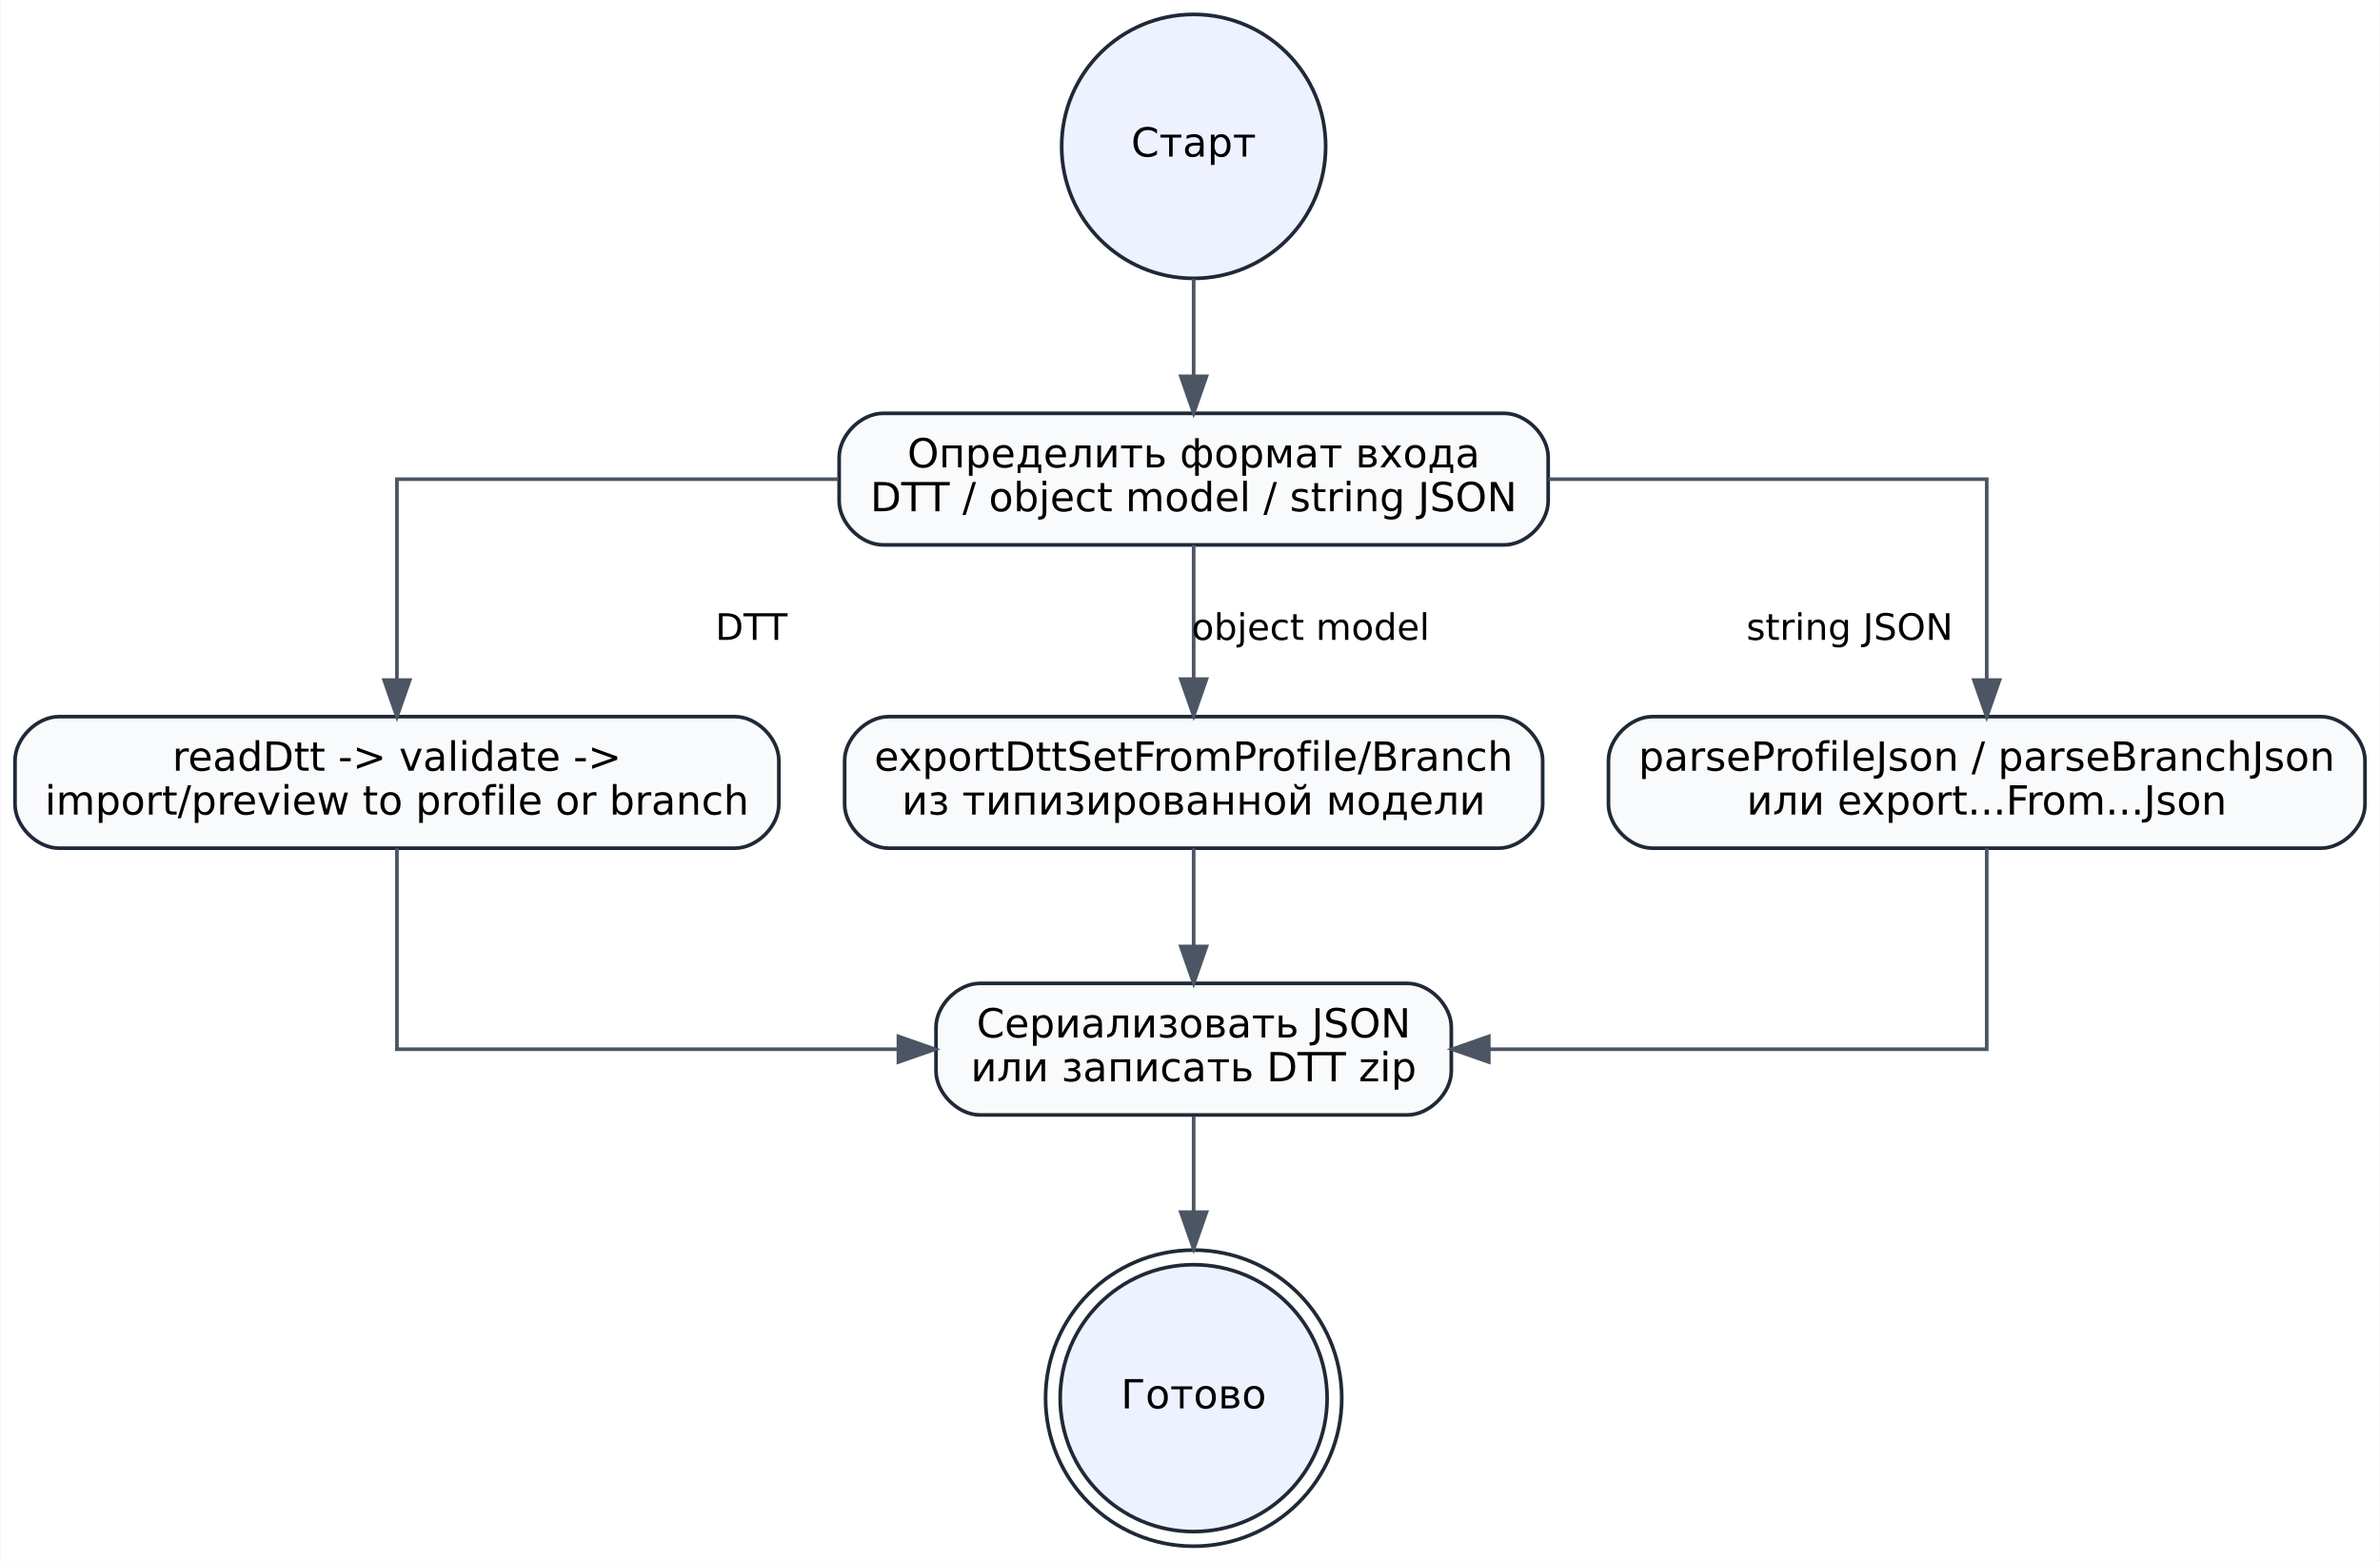
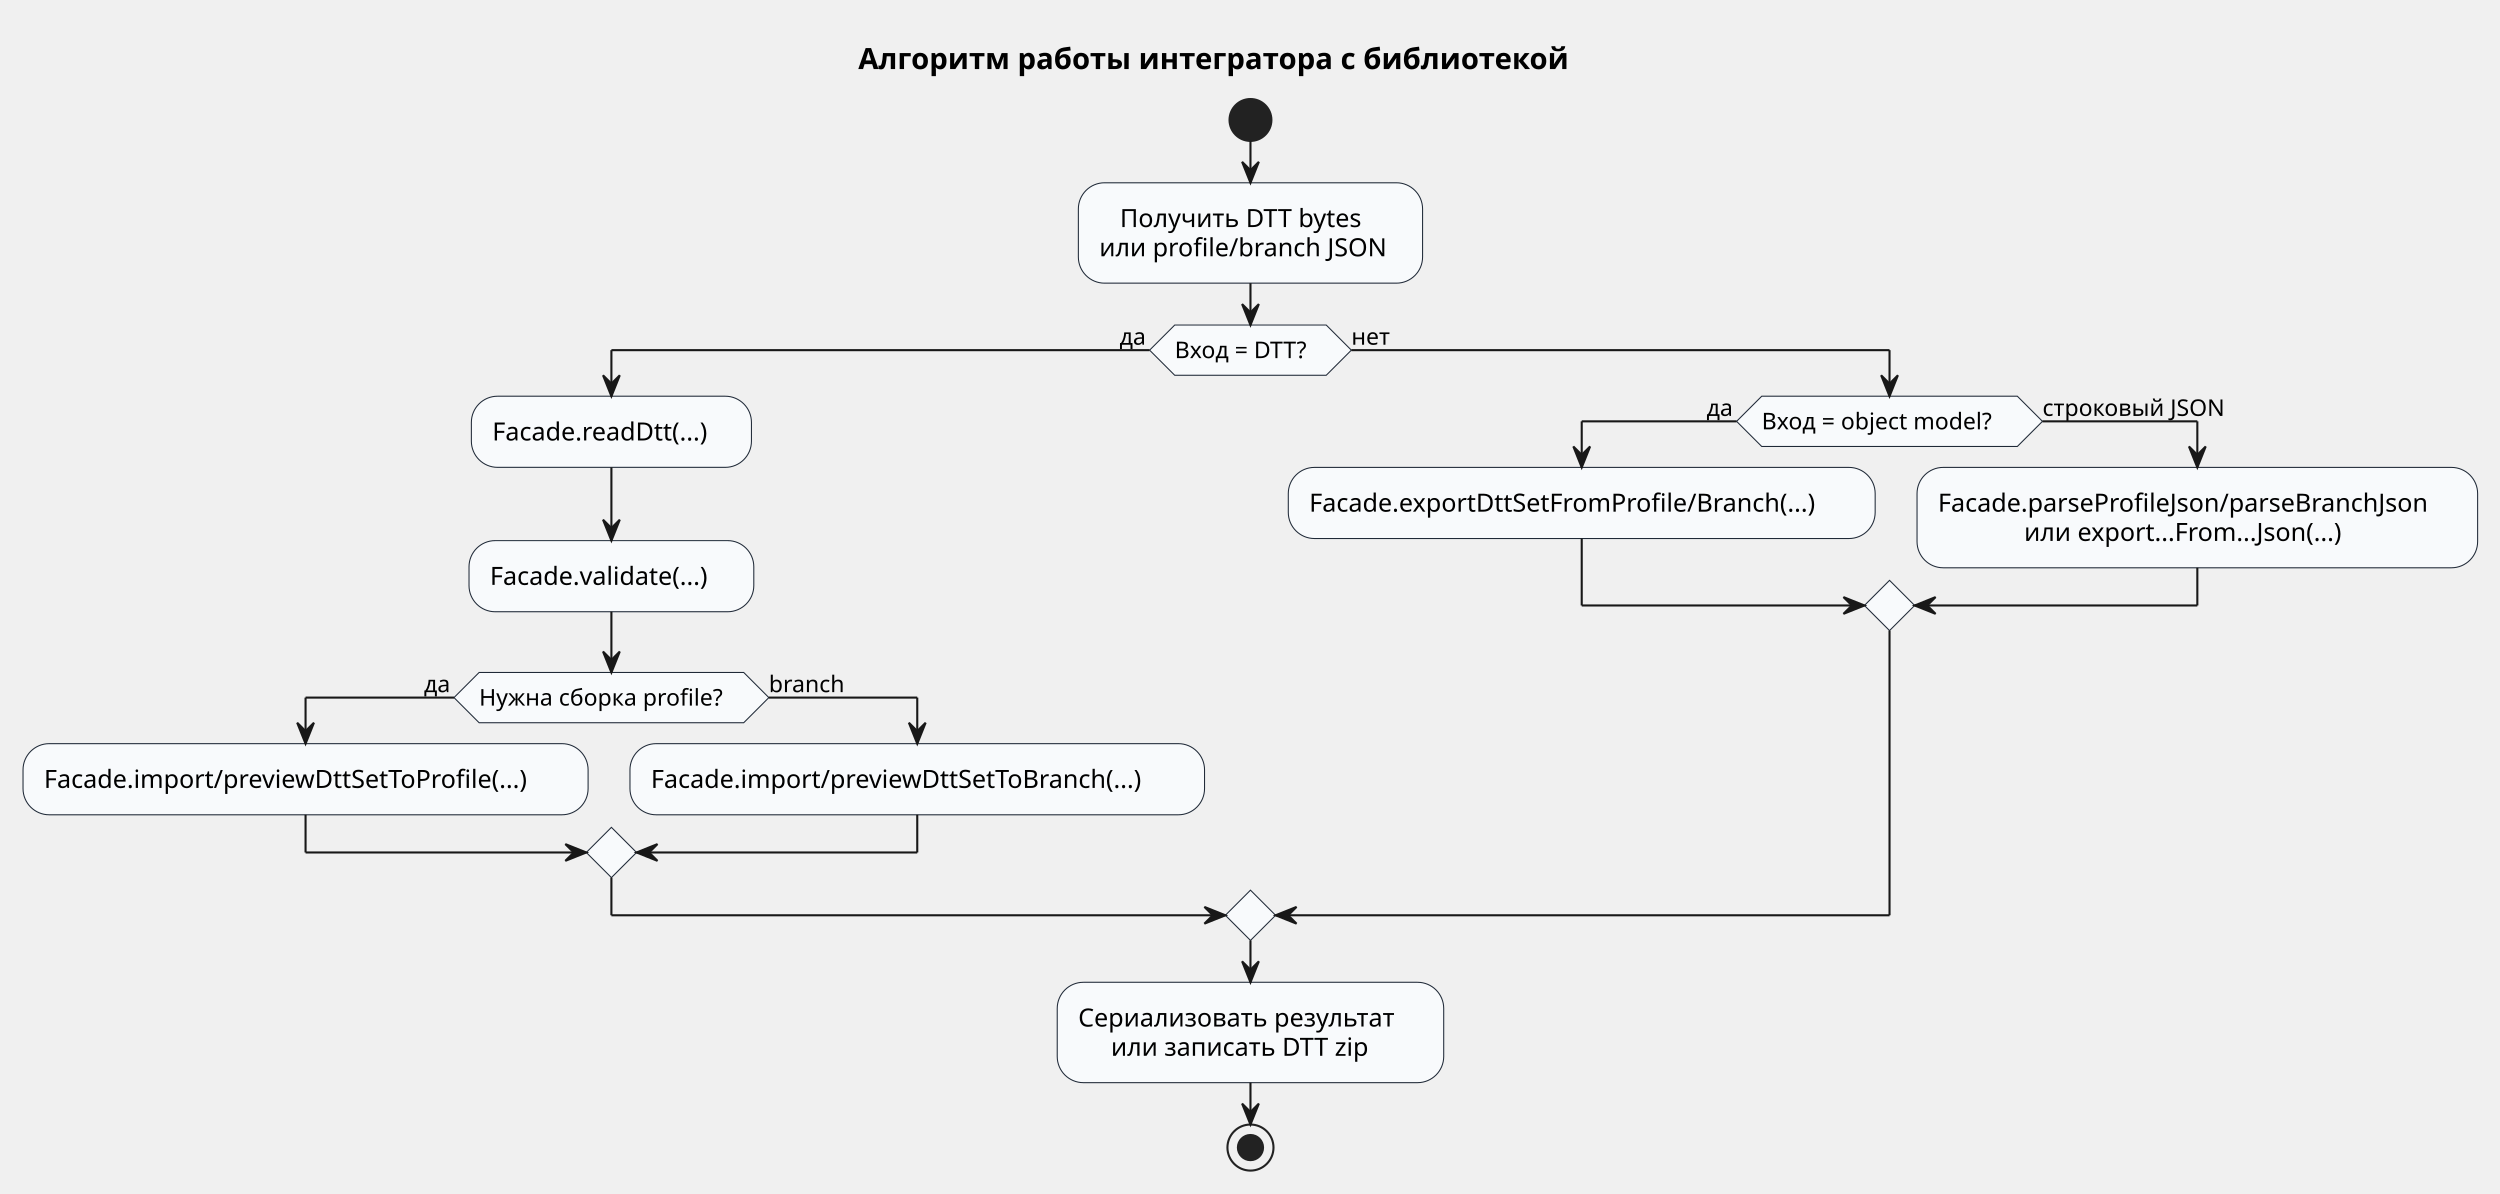
- <svg xmlns="http://www.w3.org/2000/svg" width="651pt" height="427pt" viewBox="0.00 0.00 651.00 427.14">
-   <g id="graph0" class="graph" transform="scale(1 1) rotate(0) translate(4 423.14)">
-     <polygon fill="white" stroke="transparent" points="-4,4 -4,-423.14 647,-423.14 647,4 -4,4" />
-     <g id="node1" class="node">
-       <ellipse fill="#eef2ff" stroke="#1f2937" cx="322.5" cy="-383.08" rx="36.12" ry="36.12" />
-       <text text-anchor="middle" x="322.5" y="-380.28" font-family="DejaVu Sans" font-size="11.00">Старт</text>
+ <svg xmlns="http://www.w3.org/2000/svg" contentStyleType="text/css" data-diagram-type="ACTIVITY" height="570px" preserveAspectRatio="none" style="width:1194px;height:570px;background:#FFFFFF;" version="1.1" viewBox="0 0 1194 570" width="1194px" zoomAndPan="magnify">
+   <defs />
+   <g>
+     <g class="title" data-source-line="9">
+       <text fill="#000000" font-family="sans-serif" font-size="14" font-weight="bold" lengthAdjust="spacing" textLength="371.499" x="409.907" y="32.995">Алгоритм работы интегратора с библиотекой</text>
    </g>
-     <g id="node2" class="node">
-       <path fill="#f8fafc" stroke="#1f2937" d="M407.5,-310.02C407.5,-310.02 237.5,-310.02 237.5,-310.02 231.5,-310.02 225.5,-304.02 225.5,-298.02 225.5,-298.02 225.5,-286.02 225.5,-286.02 225.5,-280.02 231.5,-274.02 237.5,-274.02 237.5,-274.02 407.5,-274.02 407.5,-274.02 413.5,-274.02 419.5,-280.02 419.5,-286.02 419.5,-286.02 419.5,-298.02 419.5,-298.02 419.5,-304.02 413.5,-310.02 407.5,-310.02" />
-       <text text-anchor="middle" x="322.5" y="-295.22" font-family="DejaVu Sans" font-size="11.00">Определить формат входа</text>
-       <text text-anchor="middle" x="322.5" y="-283.22" font-family="DejaVu Sans" font-size="11.00">DTT / object model / string JSON</text>
-     </g>
-     <g id="edge1" class="edge">
-       <path fill="none" stroke="#4b5563" d="M322.5,-346.83C322.5,-346.83 322.5,-320.15 322.5,-320.15" />
-       <polygon fill="#4b5563" stroke="#4b5563" points="326,-320.15 322.5,-310.15 319,-320.15 326,-320.15" />
-     </g>
-     <g id="node3" class="node">
-       <path fill="#f8fafc" stroke="#1f2937" d="M197,-227.02C197,-227.02 12,-227.02 12,-227.02 6,-227.02 0,-221.02 0,-215.02 0,-215.02 0,-203.02 0,-203.02 0,-197.02 6,-191.02 12,-191.02 12,-191.02 197,-191.02 197,-191.02 203,-191.02 209,-197.02 209,-203.02 209,-203.02 209,-215.02 209,-215.02 209,-221.02 203,-227.02 197,-227.02" />
-       <text text-anchor="middle" x="104.5" y="-212.22" font-family="DejaVu Sans" font-size="11.00">readDtt -&gt; validate -&gt;</text>
-       <text text-anchor="middle" x="104.5" y="-200.22" font-family="DejaVu Sans" font-size="11.00">import/preview to profile or branch</text>
-     </g>
-     <g id="edge2" class="edge">
-       <path fill="none" stroke="#4b5563" d="M225.29,-292C167.16,-292 104.5,-292 104.5,-292 104.5,-292 104.5,-237.02 104.5,-237.02" />
-       <polygon fill="#4b5563" stroke="#4b5563" points="108,-237.02 104.5,-227.02 101,-237.02 108,-237.02" />
-       <text text-anchor="middle" x="201.5" y="-248.02" font-family="DejaVu Sans" font-size="10.00">DTT</text>
-     </g>
-     <g id="node4" class="node">
-       <path fill="#f8fafc" stroke="#1f2937" d="M406,-227.02C406,-227.02 239,-227.02 239,-227.02 233,-227.02 227,-221.02 227,-215.02 227,-215.02 227,-203.02 227,-203.02 227,-197.02 233,-191.02 239,-191.02 239,-191.02 406,-191.02 406,-191.02 412,-191.02 418,-197.02 418,-203.02 418,-203.02 418,-215.02 418,-215.02 418,-221.02 412,-227.02 406,-227.02" />
-       <text text-anchor="middle" x="322.5" y="-212.22" font-family="DejaVu Sans" font-size="11.00">exportDttSetFromProfile/Branch</text>
-       <text text-anchor="middle" x="322.5" y="-200.22" font-family="DejaVu Sans" font-size="11.00">из типизированной модели</text>
-     </g>
-     <g id="edge3" class="edge">
-       <path fill="none" stroke="#4b5563" d="M322.5,-274.01C322.5,-274.01 322.5,-237.28 322.5,-237.28" />
-       <polygon fill="#4b5563" stroke="#4b5563" points="326,-237.28 322.5,-227.28 319,-237.28 326,-237.28" />
-       <text text-anchor="middle" x="354.5" y="-248.02" font-family="DejaVu Sans" font-size="10.00">object model</text>
-     </g>
-     <g id="node5" class="node">
-       <path fill="#f8fafc" stroke="#1f2937" d="M631,-227.02C631,-227.02 448,-227.02 448,-227.02 442,-227.02 436,-221.02 436,-215.02 436,-215.02 436,-203.02 436,-203.02 436,-197.02 442,-191.02 448,-191.02 448,-191.02 631,-191.02 631,-191.02 637,-191.02 643,-197.02 643,-203.02 643,-203.02 643,-215.02 643,-215.02 643,-221.02 637,-227.02 631,-227.02" />
-       <text text-anchor="middle" x="539.5" y="-212.22" font-family="DejaVu Sans" font-size="11.00">parseProfileJson / parseBranchJson</text>
-       <text text-anchor="middle" x="539.5" y="-200.22" font-family="DejaVu Sans" font-size="11.00">или export...From...Json</text>
-     </g>
-     <g id="edge4" class="edge">
-       <path fill="none" stroke="#4b5563" d="M419.58,-292C477.35,-292 539.5,-292 539.5,-292 539.5,-292 539.5,-237.02 539.5,-237.02" />
-       <polygon fill="#4b5563" stroke="#4b5563" points="543,-237.02 539.5,-227.02 536,-237.02 543,-237.02" />
-       <text text-anchor="middle" x="502" y="-248.02" font-family="DejaVu Sans" font-size="10.00">string JSON</text>
-     </g>
-     <g id="node6" class="node">
-       <path fill="#f8fafc" stroke="#1f2937" d="M381,-154.02C381,-154.02 264,-154.02 264,-154.02 258,-154.02 252,-148.02 252,-142.02 252,-142.02 252,-130.02 252,-130.02 252,-124.02 258,-118.02 264,-118.02 264,-118.02 381,-118.02 381,-118.02 387,-118.02 393,-124.02 393,-130.02 393,-130.02 393,-142.02 393,-142.02 393,-148.02 387,-154.02 381,-154.02" />
-       <text text-anchor="middle" x="322.5" y="-139.22" font-family="DejaVu Sans" font-size="11.00">Сериализовать JSON</text>
-       <text text-anchor="middle" x="322.5" y="-127.22" font-family="DejaVu Sans" font-size="11.00">или записать DTT zip</text>
-     </g>
-     <g id="edge5" class="edge">
-       <path fill="none" stroke="#4b5563" d="M104.5,-190.97C104.5,-169.35 104.5,-136 104.5,-136 104.5,-136 241.72,-136 241.72,-136" />
-       <polygon fill="#4b5563" stroke="#4b5563" points="241.72,-139.5 251.72,-136 241.72,-132.5 241.72,-139.5" />
-     </g>
-     <g id="edge6" class="edge">
-       <path fill="none" stroke="#4b5563" d="M322.5,-190.97C322.5,-190.97 322.5,-164.11 322.5,-164.11" />
-       <polygon fill="#4b5563" stroke="#4b5563" points="326,-164.11 322.5,-154.11 319,-164.11 326,-164.11" />
-     </g>
-     <g id="edge7" class="edge">
-       <path fill="none" stroke="#4b5563" d="M539.5,-190.97C539.5,-169.35 539.5,-136 539.5,-136 539.5,-136 403.25,-136 403.25,-136" />
-       <polygon fill="#4b5563" stroke="#4b5563" points="403.25,-132.5 393.25,-136 403.25,-139.5 403.25,-132.5" />
-     </g>
-     <g id="node7" class="node">
-       <ellipse fill="#eef2ff" stroke="#1f2937" cx="322.5" cy="-40.51" rx="36.52" ry="36.52" />
-       <ellipse fill="none" stroke="#1f2937" cx="322.5" cy="-40.51" rx="40.52" ry="40.52" />
-       <text text-anchor="middle" x="322.5" y="-37.71" font-family="DejaVu Sans" font-size="11.00">Готово</text>
-     </g>
-     <g id="edge8" class="edge">
-       <path fill="none" stroke="#4b5563" d="M322.5,-117.6C322.5,-117.6 322.5,-91.41 322.5,-91.41" />
-       <polygon fill="#4b5563" stroke="#4b5563" points="326,-91.41 322.5,-81.41 319,-91.41 326,-91.41" />
-     </g>
+     <ellipse cx="597.224" cy="57.297" fill="#222222" rx="10" ry="10" style="stroke:#222222;stroke-width:1;" />
+     <rect fill="#F8FAFC" height="47.938" rx="12.5" ry="12.5" style="stroke:#1F2937;stroke-width:0.5;" width="164.398" x="515.024" y="87.297" />
+     <text fill="#000000" font-family="sans-serif" font-size="12" lengthAdjust="spacing" textLength="124.676" x="534.886" y="108.436">Получить DTT bytes</text>
+     <text fill="#000000" font-family="sans-serif" font-size="12" lengthAdjust="spacing" textLength="144.398" x="525.024" y="122.404">или profile/branch JSON</text>
+     <polygon fill="#F8FAFC" points="561.049,155.234,633.398,155.234,645.398,167.234,633.398,179.234,561.049,179.234,549.049,167.234,561.049,155.234" style="stroke:#1F2937;stroke-width:0.5;" />
+     <text fill="#000000" font-family="sans-serif" font-size="11" lengthAdjust="spacing" textLength="72.349" x="561.049" y="171.042">Вход = DTT?</text>
+     <text fill="#000000" font-family="sans-serif" font-size="11" lengthAdjust="spacing" textLength="14.346" x="534.703" y="164.64">да</text>
+     <text fill="#000000" font-family="sans-serif" font-size="11" lengthAdjust="spacing" textLength="20.367" x="645.398" y="164.64">нет</text>
+     <rect fill="#F8FAFC" height="33.969" rx="12.5" ry="12.5" style="stroke:#1F2937;stroke-width:0.5;" width="133.766" x="225.125" y="189.234" />
+     <text fill="#000000" font-family="sans-serif" font-size="12" lengthAdjust="spacing" textLength="113.766" x="235.125" y="210.373">Facade.readDtt(...)</text>
+     <rect fill="#F8FAFC" height="33.969" rx="12.5" ry="12.5" style="stroke:#1F2937;stroke-width:0.5;" width="136.01" x="224.003" y="258.203" />
+     <text fill="#000000" font-family="sans-serif" font-size="12" lengthAdjust="spacing" textLength="116.01" x="234.003" y="279.342">Facade.validate(...)</text>
+     <polygon fill="#F8FAFC" points="228.823,321.172,355.194,321.172,367.194,333.172,355.194,345.172,228.823,345.172,216.823,333.172,228.823,321.172" style="stroke:#1F2937;stroke-width:0.5;" />
+     <text fill="#000000" font-family="sans-serif" font-size="11" lengthAdjust="spacing" textLength="126.371" x="228.823" y="336.98">Нужна сборка profile?</text>
+     <text fill="#000000" font-family="sans-serif" font-size="11" lengthAdjust="spacing" textLength="14.346" x="202.477" y="330.578">да</text>
+     <text fill="#000000" font-family="sans-serif" font-size="11" lengthAdjust="spacing" textLength="38.237" x="367.194" y="330.578">branch</text>
+     <rect fill="#F8FAFC" height="33.969" rx="12.5" ry="12.5" style="stroke:#1F2937;stroke-width:0.5;" width="269.873" x="11" y="355.172" />
+     <text fill="#000000" font-family="sans-serif" font-size="12" lengthAdjust="spacing" textLength="249.873" x="21" y="376.31">Facade.import/previewDttSetToProfile(...)</text>
+     <rect fill="#F8FAFC" height="33.969" rx="12.5" ry="12.5" style="stroke:#1F2937;stroke-width:0.5;" width="274.414" x="300.873" y="355.172" />
+     <text fill="#000000" font-family="sans-serif" font-size="12" lengthAdjust="spacing" textLength="254.414" x="310.873" y="376.31">Facade.import/previewDttSetToBranch(...)</text>
+     <polygon fill="#F8FAFC" points="292.008,395.141,304.008,407.141,292.008,419.141,280.008,407.141,292.008,395.141" style="stroke:#1F2937;stroke-width:0.5;" />
+     <polygon fill="#F8FAFC" points="841.396,189.234,963.481,189.234,975.481,201.234,963.481,213.234,841.396,213.234,829.396,201.234,841.396,189.234" style="stroke:#1F2937;stroke-width:0.5;" />
+     <text fill="#000000" font-family="sans-serif" font-size="11" lengthAdjust="spacing" textLength="122.085" x="841.396" y="205.042">Вход = object model?</text>
+     <text fill="#000000" font-family="sans-serif" font-size="11" lengthAdjust="spacing" textLength="14.346" x="815.05" y="198.64">да</text>
+     <text fill="#000000" font-family="sans-serif" font-size="11" lengthAdjust="spacing" textLength="92.469" x="975.481" y="198.64">строковый JSON</text>
+     <rect fill="#F8FAFC" height="33.969" rx="12.5" ry="12.5" style="stroke:#1F2937;stroke-width:0.5;" width="280.291" x="615.287" y="223.234" />
+     <text fill="#000000" font-family="sans-serif" font-size="12" lengthAdjust="spacing" textLength="260.291" x="625.287" y="244.373">Facade.exportDttSetFromProfile/Branch(...)</text>
+     <rect fill="#F8FAFC" height="47.938" rx="12.5" ry="12.5" style="stroke:#1F2937;stroke-width:0.5;" width="267.734" x="915.578" y="223.234" />
+     <text fill="#000000" font-family="sans-serif" font-size="12" lengthAdjust="spacing" textLength="247.734" x="925.578" y="244.373">Facade.parseProfileJson/parseBranchJson</text>
+     <text fill="#000000" font-family="sans-serif" font-size="12" lengthAdjust="spacing" textLength="165.463" x="966.714" y="258.342">или export...From...Json(...)</text>
+     <polygon fill="#F8FAFC" points="902.439,277.172,914.439,289.172,902.439,301.172,890.439,289.172,902.439,277.172" style="stroke:#1F2937;stroke-width:0.5;" />
+     <polygon fill="#F8FAFC" points="597.224,425.141,609.224,437.141,597.224,449.141,585.224,437.141,597.224,425.141" style="stroke:#1F2937;stroke-width:0.5;" />
+     <rect fill="#F8FAFC" height="47.938" rx="12.5" ry="12.5" style="stroke:#1F2937;stroke-width:0.5;" width="184.584" x="504.932" y="469.141" />
+     <text fill="#000000" font-family="sans-serif" font-size="12" lengthAdjust="spacing" textLength="164.584" x="514.932" y="490.279">Сериализовать результат</text>
+     <text fill="#000000" font-family="sans-serif" font-size="12" lengthAdjust="spacing" textLength="133.254" x="530.597" y="504.248">или записать DTT zip</text>
+     <ellipse cx="597.224" cy="548.078" fill="none" rx="11" ry="11" style="stroke:#222222;stroke-width:1;" />
+     <ellipse cx="597.224" cy="548.078" fill="#222222" rx="6" ry="6" style="stroke:#222222;stroke-width:1;" />
+     <line style="stroke:#181818;stroke-width:1;" x1="597.224" x2="597.224" y1="67.297" y2="87.297" />
+     <polygon fill="#181818" points="593.224,77.297,597.224,87.297,601.224,77.297,597.224,81.297" style="stroke:#181818;stroke-width:1;" />
+     <line style="stroke:#181818;stroke-width:1;" x1="292.008" x2="292.008" y1="223.203" y2="258.203" />
+     <polygon fill="#181818" points="288.008,248.203,292.008,258.203,296.008,248.203,292.008,252.203" style="stroke:#181818;stroke-width:1;" />
+     <line style="stroke:#181818;stroke-width:1;" x1="216.823" x2="145.936" y1="333.172" y2="333.172" />
+     <line style="stroke:#181818;stroke-width:1;" x1="145.936" x2="145.936" y1="333.172" y2="355.172" />
+     <polygon fill="#181818" points="141.936,345.172,145.936,355.172,149.936,345.172,145.936,349.172" style="stroke:#181818;stroke-width:1;" />
+     <line style="stroke:#181818;stroke-width:1;" x1="367.194" x2="438.08" y1="333.172" y2="333.172" />
+     <line style="stroke:#181818;stroke-width:1;" x1="438.08" x2="438.08" y1="333.172" y2="355.172" />
+     <polygon fill="#181818" points="434.08,345.172,438.08,355.172,442.08,345.172,438.08,349.172" style="stroke:#181818;stroke-width:1;" />
+     <line style="stroke:#181818;stroke-width:1;" x1="145.936" x2="145.936" y1="389.141" y2="407.141" />
+     <line style="stroke:#181818;stroke-width:1;" x1="145.936" x2="280.008" y1="407.141" y2="407.141" />
+     <polygon fill="#181818" points="270.008,403.141,280.008,407.141,270.008,411.141,274.008,407.141" style="stroke:#181818;stroke-width:1;" />
+     <line style="stroke:#181818;stroke-width:1;" x1="438.08" x2="438.08" y1="389.141" y2="407.141" />
+     <line style="stroke:#181818;stroke-width:1;" x1="438.08" x2="304.008" y1="407.141" y2="407.141" />
+     <polygon fill="#181818" points="314.008,403.141,304.008,407.141,314.008,411.141,310.008,407.141" style="stroke:#181818;stroke-width:1;" />
+     <line style="stroke:#181818;stroke-width:1;" x1="292.008" x2="292.008" y1="292.172" y2="321.172" />
+     <polygon fill="#181818" points="288.008,311.172,292.008,321.172,296.008,311.172,292.008,315.172" style="stroke:#181818;stroke-width:1;" />
+     <line style="stroke:#181818;stroke-width:1;" x1="829.396" x2="755.433" y1="201.234" y2="201.234" />
+     <line style="stroke:#181818;stroke-width:1;" x1="755.433" x2="755.433" y1="201.234" y2="223.234" />
+     <polygon fill="#181818" points="751.433,213.234,755.433,223.234,759.433,213.234,755.433,217.234" style="stroke:#181818;stroke-width:1;" />
+     <line style="stroke:#181818;stroke-width:1;" x1="975.481" x2="1049.445" y1="201.234" y2="201.234" />
+     <line style="stroke:#181818;stroke-width:1;" x1="1049.445" x2="1049.445" y1="201.234" y2="223.234" />
+     <polygon fill="#181818" points="1045.445,213.234,1049.445,223.234,1053.445,213.234,1049.445,217.234" style="stroke:#181818;stroke-width:1;" />
+     <line style="stroke:#181818;stroke-width:1;" x1="755.433" x2="755.433" y1="257.203" y2="289.172" />
+     <line style="stroke:#181818;stroke-width:1;" x1="755.433" x2="890.439" y1="289.172" y2="289.172" />
+     <polygon fill="#181818" points="880.439,285.172,890.439,289.172,880.439,293.172,884.439,289.172" style="stroke:#181818;stroke-width:1;" />
+     <line style="stroke:#181818;stroke-width:1;" x1="1049.445" x2="1049.445" y1="271.172" y2="289.172" />
+     <line style="stroke:#181818;stroke-width:1;" x1="1049.445" x2="914.439" y1="289.172" y2="289.172" />
+     <polygon fill="#181818" points="924.439,285.172,914.439,289.172,924.439,293.172,920.439,289.172" style="stroke:#181818;stroke-width:1;" />
+     <line style="stroke:#181818;stroke-width:1;" x1="549.049" x2="292.008" y1="167.234" y2="167.234" />
+     <line style="stroke:#181818;stroke-width:1;" x1="292.008" x2="292.008" y1="167.234" y2="189.234" />
+     <polygon fill="#181818" points="288.008,179.234,292.008,189.234,296.008,179.234,292.008,183.234" style="stroke:#181818;stroke-width:1;" />
+     <line style="stroke:#181818;stroke-width:1;" x1="645.398" x2="902.439" y1="167.234" y2="167.234" />
+     <line style="stroke:#181818;stroke-width:1;" x1="902.439" x2="902.439" y1="167.234" y2="189.234" />
+     <polygon fill="#181818" points="898.439,179.234,902.439,189.234,906.439,179.234,902.439,183.234" style="stroke:#181818;stroke-width:1;" />
+     <line style="stroke:#181818;stroke-width:1;" x1="292.008" x2="292.008" y1="419.141" y2="437.141" />
+     <line style="stroke:#181818;stroke-width:1;" x1="292.008" x2="585.224" y1="437.141" y2="437.141" />
+     <polygon fill="#181818" points="575.224,433.141,585.224,437.141,575.224,441.141,579.224,437.141" style="stroke:#181818;stroke-width:1;" />
+     <line style="stroke:#181818;stroke-width:1;" x1="902.439" x2="902.439" y1="301.172" y2="437.141" />
+     <line style="stroke:#181818;stroke-width:1;" x1="902.439" x2="609.224" y1="437.141" y2="437.141" />
+     <polygon fill="#181818" points="619.224,433.141,609.224,437.141,619.224,441.141,615.224,437.141" style="stroke:#181818;stroke-width:1;" />
+     <line style="stroke:#181818;stroke-width:1;" x1="597.224" x2="597.224" y1="135.234" y2="155.234" />
+     <polygon fill="#181818" points="593.224,145.234,597.224,155.234,601.224,145.234,597.224,149.234" style="stroke:#181818;stroke-width:1;" />
+     <line style="stroke:#181818;stroke-width:1;" x1="597.224" x2="597.224" y1="449.141" y2="469.141" />
+     <polygon fill="#181818" points="593.224,459.141,597.224,469.141,601.224,459.141,597.224,463.141" style="stroke:#181818;stroke-width:1;" />
+     <line style="stroke:#181818;stroke-width:1;" x1="597.224" x2="597.224" y1="517.078" y2="537.078" />
+     <polygon fill="#181818" points="593.224,527.078,597.224,537.078,601.224,527.078,597.224,531.078" style="stroke:#181818;stroke-width:1;" />
  </g>
</svg>
